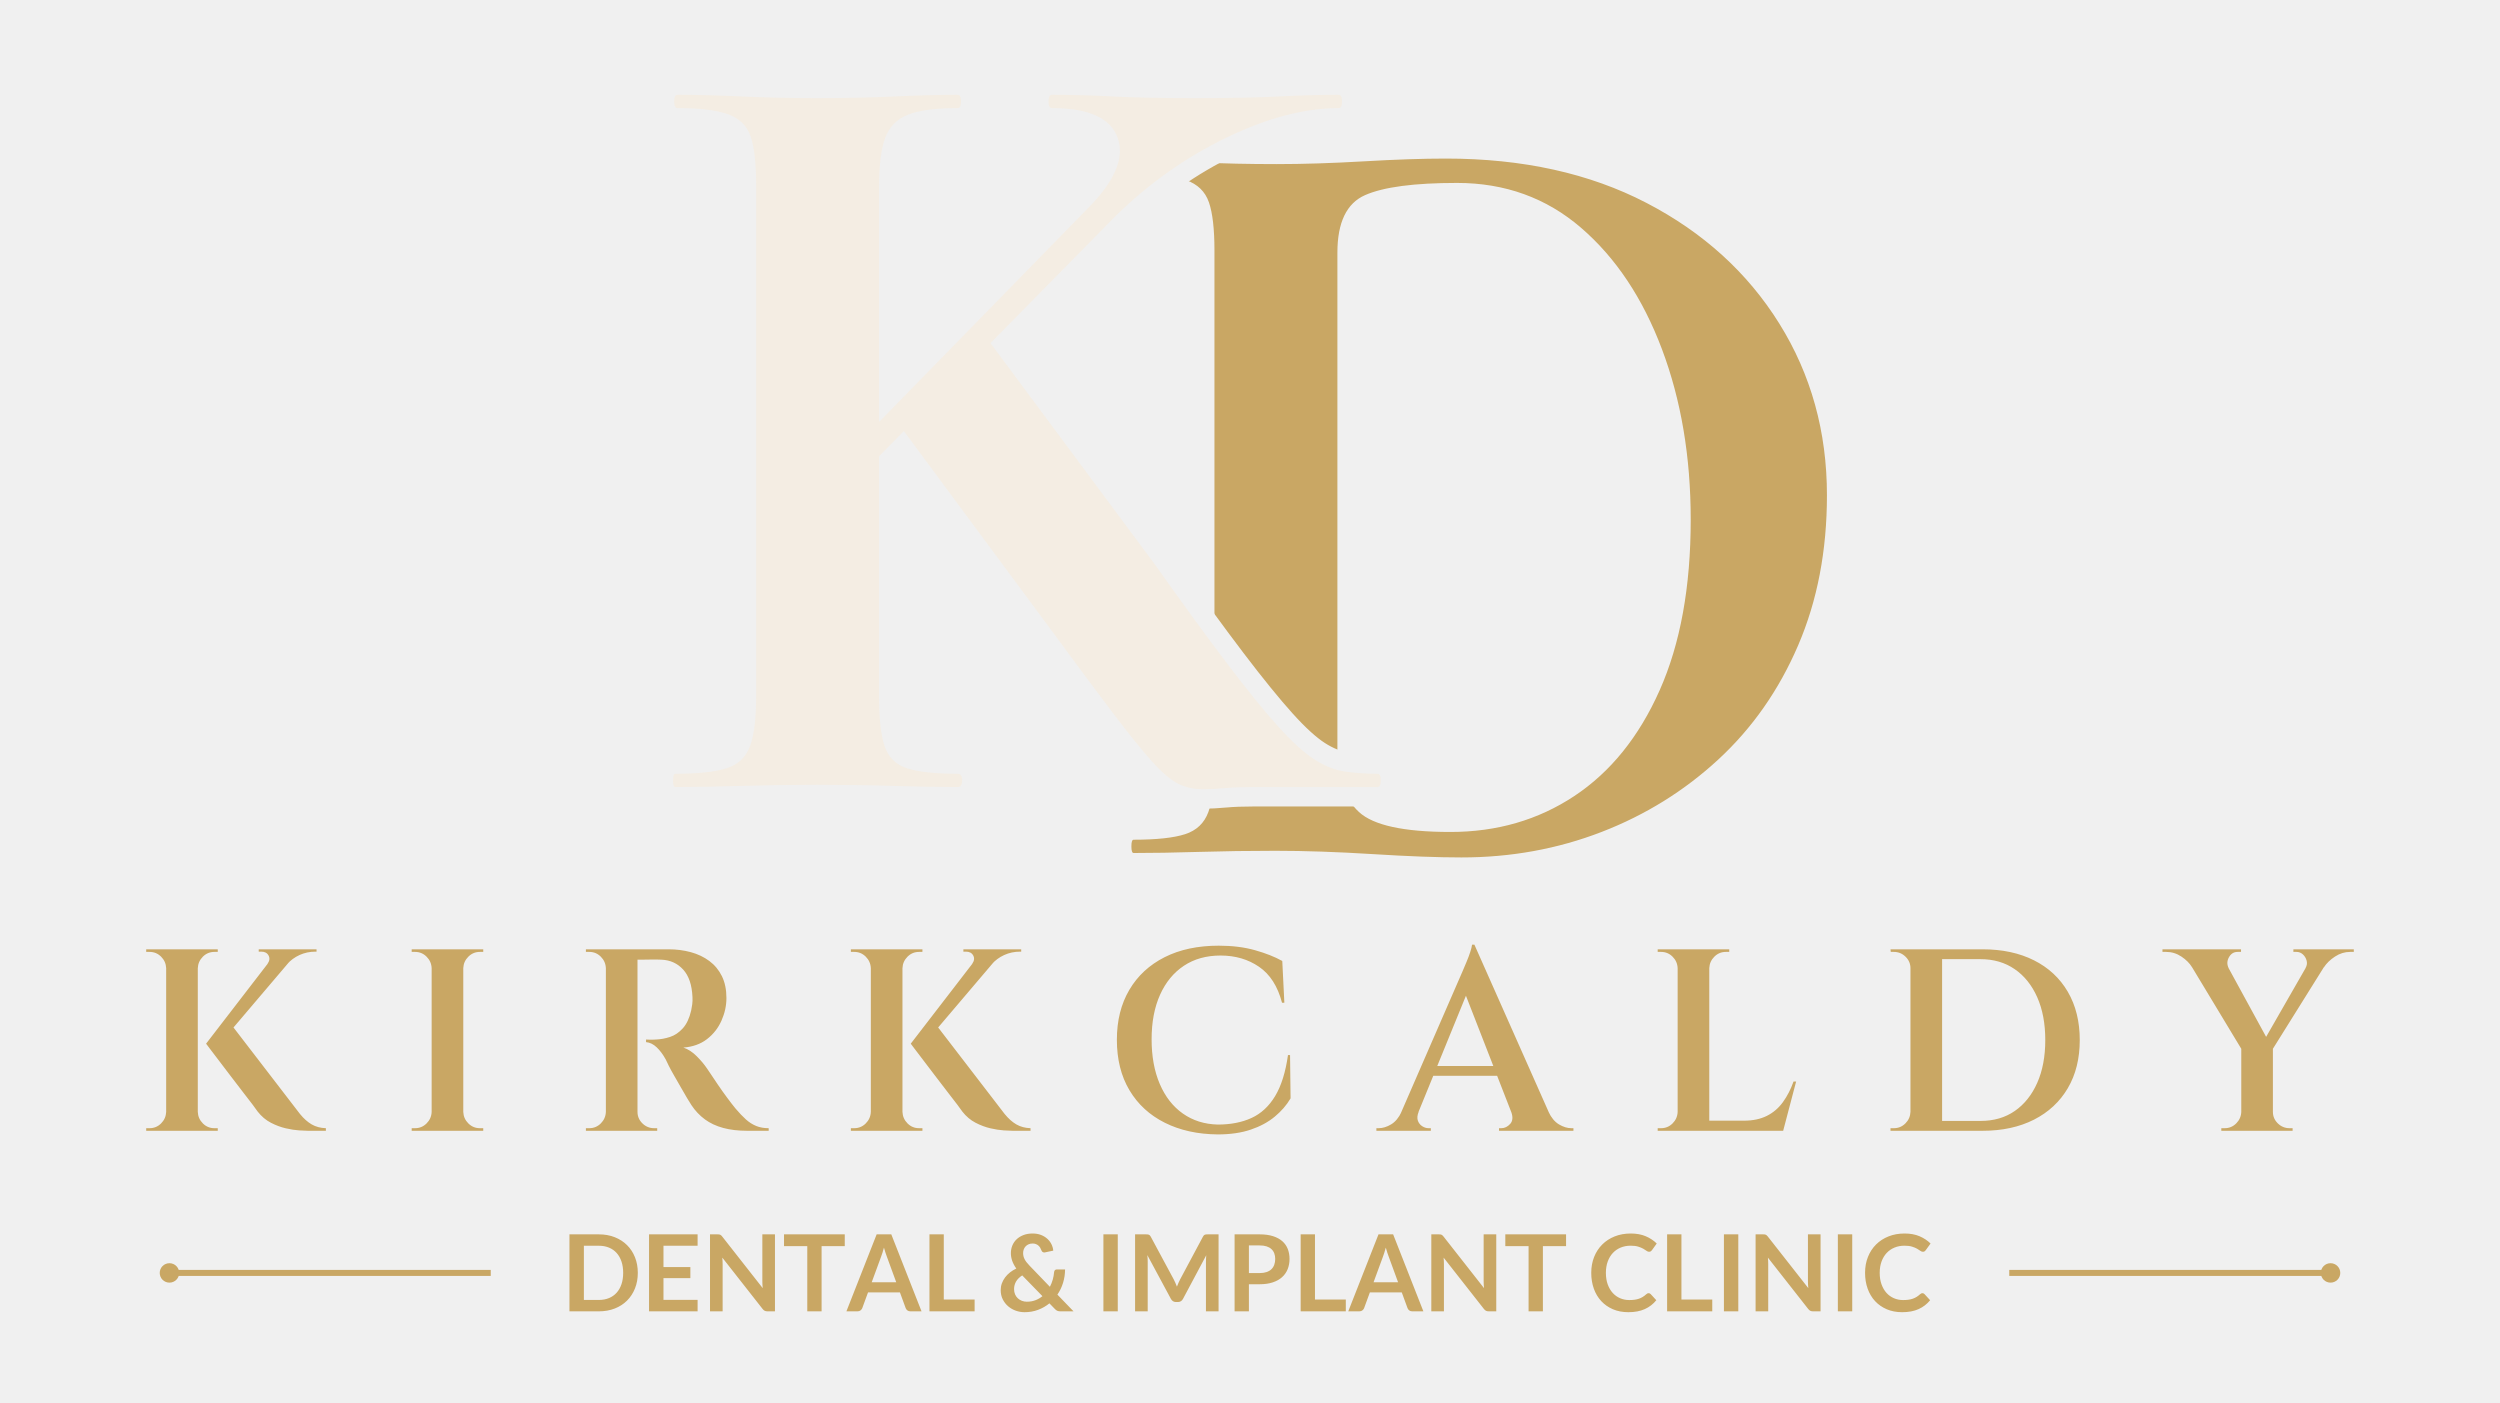
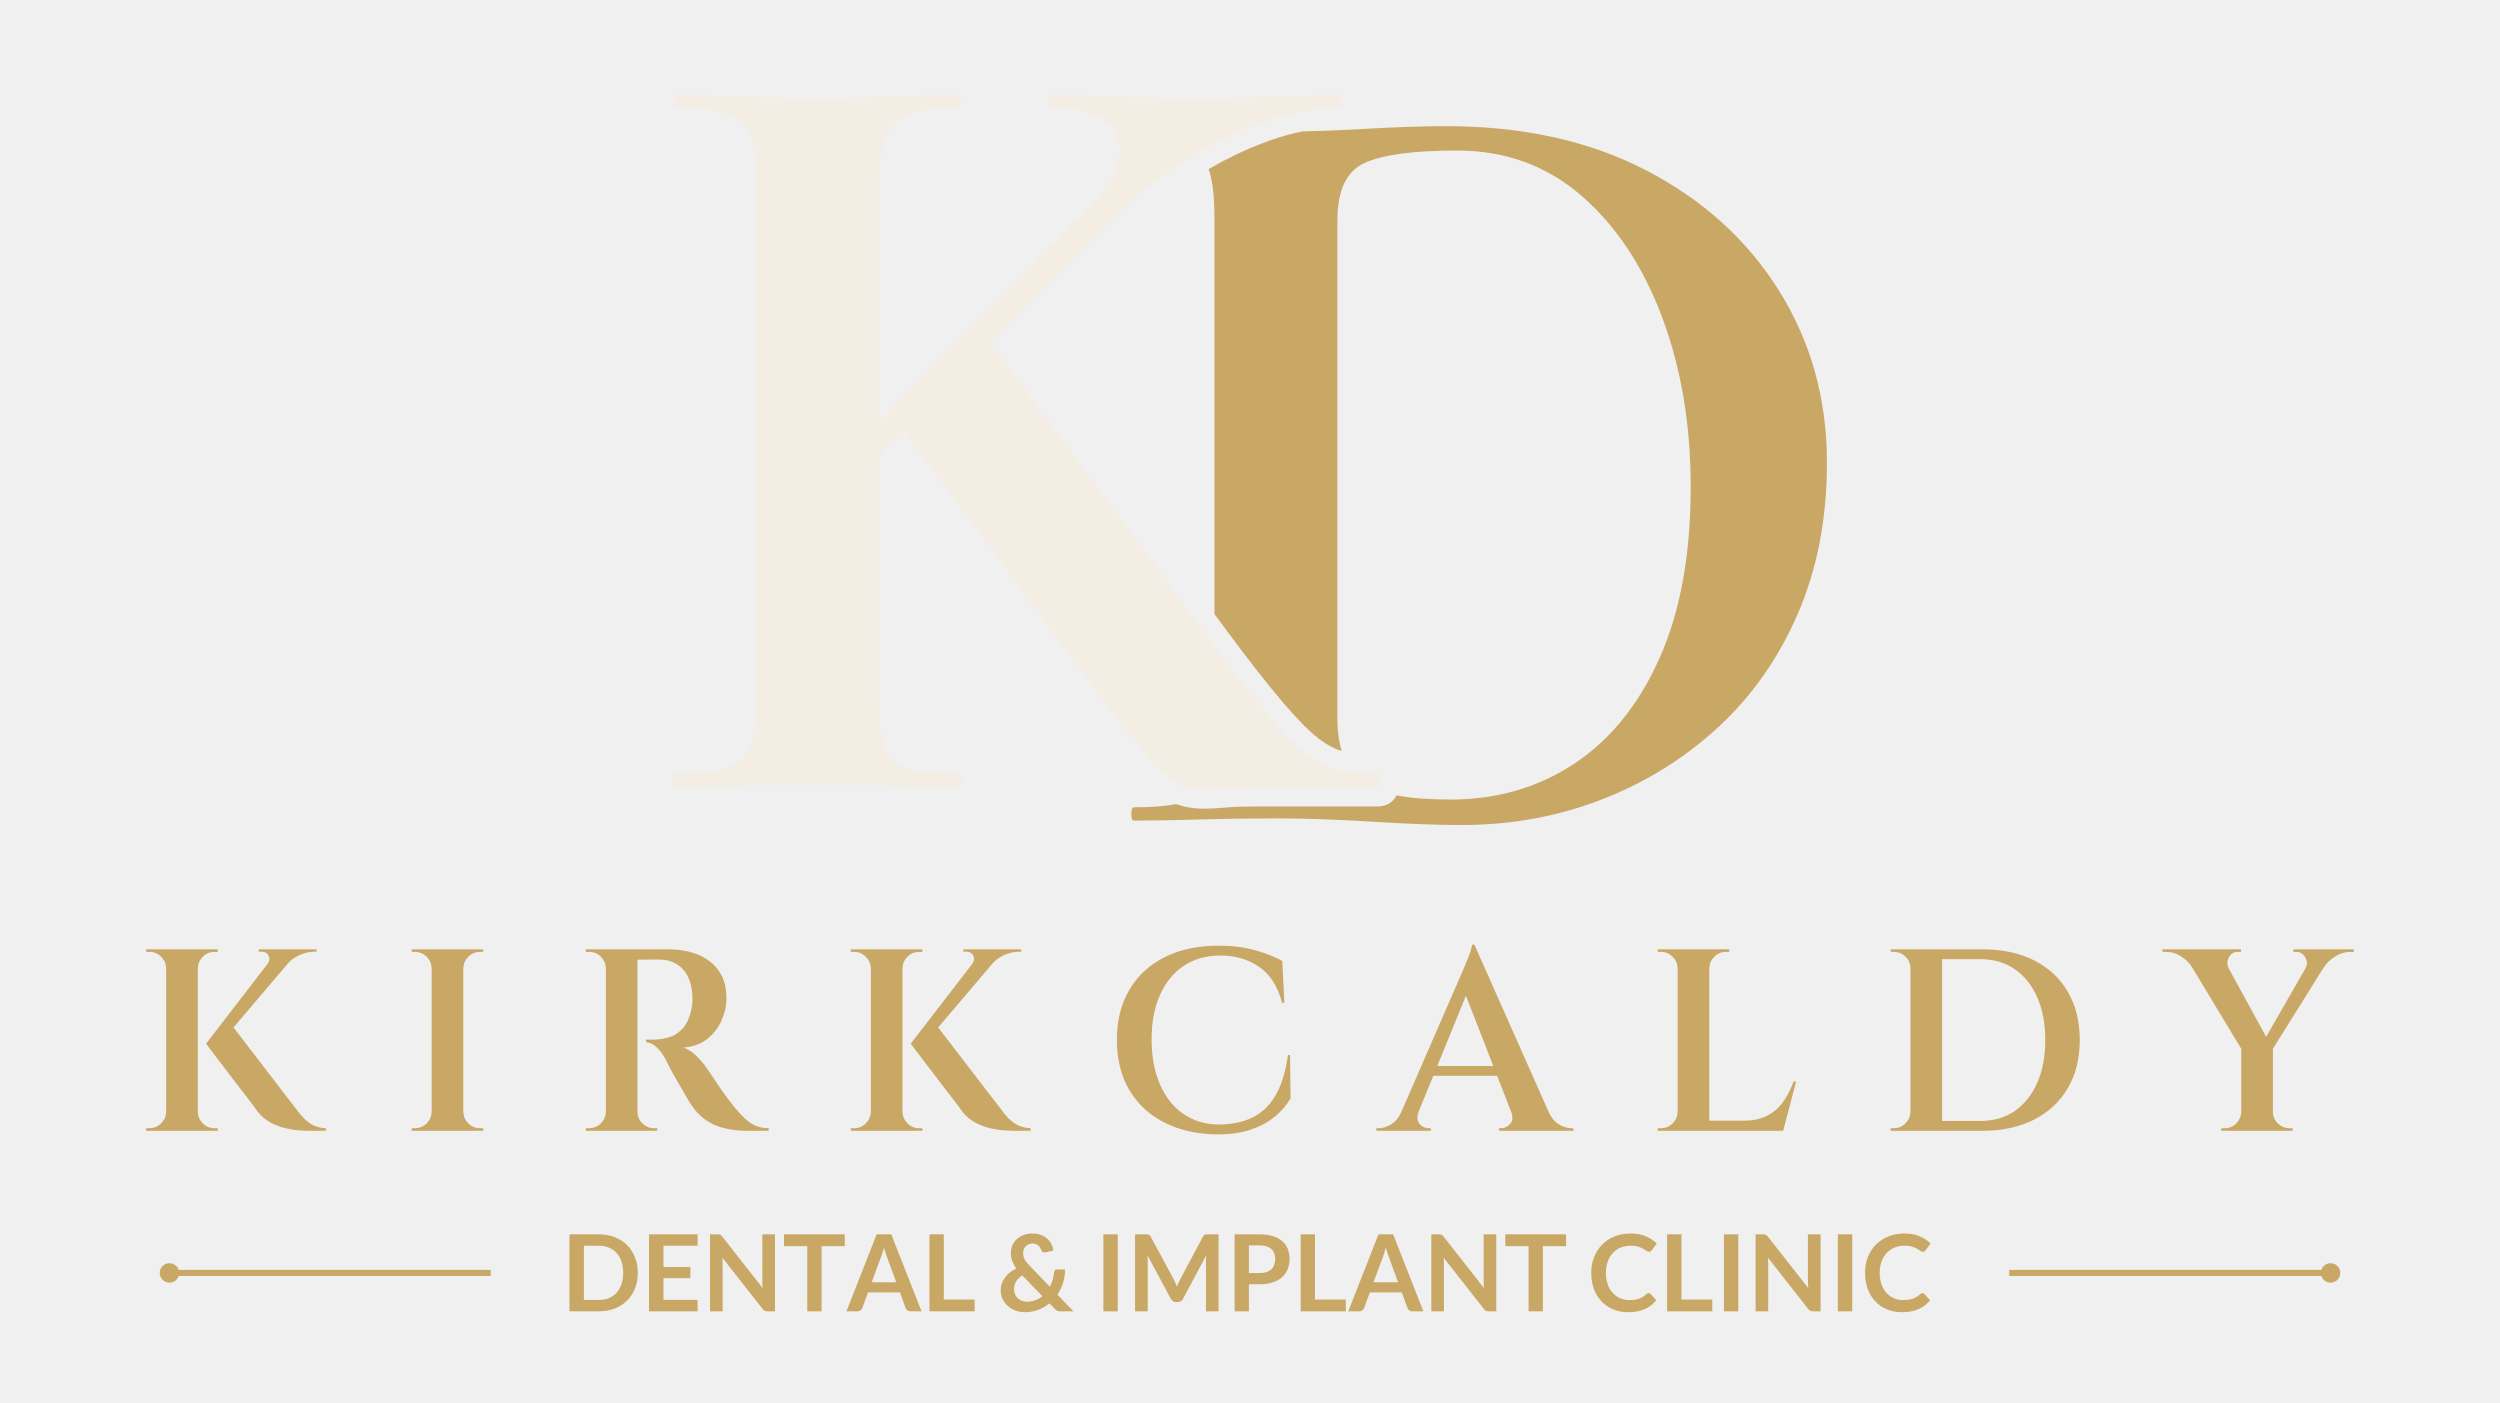
<svg xmlns="http://www.w3.org/2000/svg" viewBox="0 0 1080 606" width="1080" height="606" role="img" aria-label="Kirkcaldy Dental &amp; Implant Clinic">
  <g fill="#C9A764">
-     <defs>
-       <mask id="kdmask54040" maskUnits="userSpaceOnUse" x="-10000" y="-10000" width="20000" height="20000">
-         <rect x="-10000" y="-10000" width="20000" height="20000" fill="#fff" />
-         <path d="M326.646 301.244V79.713Q326.646 65.837 324.254 58.9Q321.861 51.962 314.445 49.33Q307.029 46.699 292.675 46.699Q291.239 46.699 291.239 43.828Q291.239 40.957 292.675 40.957Q305.115 40.957 320.426 41.675Q335.737 42.392 352.962 42.392Q371.144 42.392 386.455 41.675Q401.766 40.957 413.727 40.957Q415.163 40.957 415.163 43.828Q415.163 46.699 413.727 46.699Q399.373 46.699 392.196 49.569Q385.019 52.44 382.388 59.617Q379.756 66.794 379.756 80.67V301.244Q379.756 315.12 382.148 322.297Q384.541 329.474 391.718 331.866Q398.895 334.258 413.727 334.258Q415.641 334.258 415.641 337.129Q415.641 340.0 413.727 340.0Q401.287 340.0 386.215 339.522Q371.144 339.043 352.962 339.043Q335.737 339.043 319.947 339.522Q304.158 340.0 291.718 340.0Q290.761 340.0 290.761 337.129Q290.761 334.258 291.718 334.258Q306.55 334.258 313.967 331.866Q321.383 329.474 324.014 322.297Q326.646 315.12 326.646 301.244ZM452.962 270.622 387.411 182.105 425.689 145.263 498.895 243.828Q517.555 270.144 530.474 287.129Q543.392 304.115 552.244 313.923Q561.096 323.732 567.794 328.038Q574.493 332.344 580.952 333.301Q587.411 334.258 595.067 334.258Q596.502 334.258 596.502 337.129Q596.502 340.0 595.067 340.0Q574.014 340.0 561.096 340.0Q548.177 340.0 541.478 340.0Q534.301 340.0 529.038 340.478Q523.775 340.957 519.947 340.957Q513.727 340.957 508.943 338.565Q504.158 336.172 497.699 328.995Q491.239 321.818 480.713 307.943Q470.187 294.067 452.962 270.622ZM346.263 216.555 469.708 90.239Q487.411 72.536 482.866 59.617Q478.321 46.699 454.397 46.699Q452.962 46.699 452.962 43.828Q452.962 40.957 454.397 40.957Q467.316 40.957 480.713 41.675Q494.11 42.392 516.12 42.392Q539.086 42.392 552.483 41.675Q565.88 40.957 578.321 40.957Q579.756 40.957 579.756 43.828Q579.756 46.699 578.321 46.699Q556.311 46.699 529.995 59.378Q503.679 72.057 482.148 93.11L359.182 217.99Z" fill="#000" stroke="#000" stroke-width="16.80" stroke-linejoin="round" />
-       </mask>
-     </defs>
-     <path mask="url(#kdmask54040)" d="M631.344 370.414Q616.033 370.414 593.067 368.978Q570.1 367.543 550.962 367.543Q533.737 367.543 517.947 368.022Q502.158 368.5 489.718 368.5Q488.761 368.5 488.761 365.629Q488.761 362.758 489.718 362.758Q504.55 362.758 511.967 360.366Q519.383 357.974 522.014 350.797Q524.646 343.62 524.646 329.744V108.213Q524.646 94.337 522.254 87.4Q519.861 80.462 512.445 77.83Q505.029 75.199 490.675 75.199Q489.239 75.199 489.239 72.328Q489.239 69.457 490.675 69.457Q503.115 69.457 518.426 70.175Q533.737 70.892 551.44 70.892Q568.665 70.892 589.239 69.696Q609.813 68.5 624.646 68.5Q674.407 68.5 711.249 87.639Q748.091 106.778 768.665 139.792Q789.239 172.806 789.239 213.955Q789.239 249.84 776.799 278.787Q764.359 307.734 742.349 328.069Q720.34 348.404 691.871 359.409Q663.402 370.414 631.344 370.414ZM626.56 359.409Q656.703 359.409 680.148 343.859Q703.593 328.309 716.99 298.165Q730.388 268.022 730.388 224.481Q730.388 183.811 717.947 150.797Q705.507 117.782 683.019 98.404Q660.531 79.026 629.431 79.026Q601.679 79.026 589.718 84.289Q577.756 89.553 577.756 109.17V324.481Q577.756 342.184 587.086 350.797Q596.416 359.409 626.56 359.409Z" />
+     <path d="M631.344 356.414Q616.034 356.414 593.067 354.978Q570.1 353.543 550.962 353.543Q533.737 353.543 517.947 354.022Q502.158 354.5 489.718 354.5Q488.761 354.5 488.761 351.629Q488.761 348.758 489.718 348.758Q501.102 348.758 508.117 347.349Q513.529 349.357 519.947 349.357Q524.156 349.357 529.799 348.844Q534.683 348.4 541.478 348.4H595.067Q600.653 348.4 603.353 343.61Q612.783 345.409 626.56 345.409Q656.703 345.409 680.148 329.859Q703.593 314.309 716.99 284.165Q730.388 254.022 730.388 210.481Q730.388 169.811 717.947 136.797Q705.507 103.782 683.019 84.404Q660.531 65.026 629.431 65.026Q601.679 65.026 589.718 70.289Q577.756 75.553 577.756 95.17V310.481Q577.756 318.347 579.598 324.419Q576.101 323.393 572.337 320.972Q566.581 317.272 558.48 308.296Q549.865 298.749 537.16 282.044Q531.477 274.572 524.646 265.242V94.213Q524.646 80.337 522.254 73.4Q522.193 73.224 522.13 73.052Q527.761 69.779 533.641 66.945Q548.98 59.555 562.57 56.775Q575.115 56.517 589.239 55.696Q609.813 54.5 624.646 54.5Q674.407 54.5 711.249 73.639Q748.091 92.778 768.665 125.792Q789.239 158.806 789.239 199.955Q789.239 235.84 776.799 264.787Q764.359 293.734 742.349 314.069Q720.34 334.404 691.871 345.409Q663.402 356.414 631.344 356.414Z" />
    <path data-kd="K" fill="#F4EDE3" d="M326.646 301.244V79.713Q326.646 65.837 324.254 58.9Q321.861 51.962 314.445 49.33Q307.029 46.699 292.675 46.699Q291.239 46.699 291.239 43.828Q291.239 40.957 292.675 40.957Q305.115 40.957 320.426 41.675Q335.737 42.392 352.962 42.392Q371.144 42.392 386.455 41.675Q401.766 40.957 413.727 40.957Q415.163 40.957 415.163 43.828Q415.163 46.699 413.727 46.699Q399.373 46.699 392.196 49.569Q385.019 52.44 382.388 59.617Q379.756 66.794 379.756 80.67V301.244Q379.756 315.12 382.148 322.297Q384.541 329.474 391.718 331.866Q398.895 334.258 413.727 334.258Q415.641 334.258 415.641 337.129Q415.641 340.0 413.727 340.0Q401.287 340.0 386.215 339.522Q371.144 339.043 352.962 339.043Q335.737 339.043 319.947 339.522Q304.158 340.0 291.718 340.0Q290.761 340.0 290.761 337.129Q290.761 334.258 291.718 334.258Q306.55 334.258 313.967 331.866Q321.383 329.474 324.014 322.297Q326.646 315.12 326.646 301.244ZM452.962 270.622 387.411 182.105 425.689 145.263 498.895 243.828Q517.555 270.144 530.474 287.129Q543.392 304.115 552.244 313.923Q561.096 323.732 567.794 328.038Q574.493 332.344 580.952 333.301Q587.411 334.258 595.067 334.258Q596.502 334.258 596.502 337.129Q596.502 340.0 595.067 340.0Q574.014 340.0 561.096 340.0Q548.177 340.0 541.478 340.0Q534.301 340.0 529.038 340.478Q523.775 340.957 519.947 340.957Q513.727 340.957 508.943 338.565Q504.158 336.172 497.699 328.995Q491.239 321.818 480.713 307.943Q470.187 294.067 452.962 270.622ZM346.263 216.555 469.708 90.239Q487.411 72.536 482.866 59.617Q478.321 46.699 454.397 46.699Q452.962 46.699 452.962 43.828Q452.962 40.957 454.397 40.957Q467.316 40.957 480.713 41.675Q494.11 42.392 516.12 42.392Q539.086 42.392 552.483 41.675Q565.88 40.957 578.321 40.957Q579.756 40.957 579.756 43.828Q579.756 46.699 578.321 46.699Q556.311 46.699 529.995 59.378Q503.679 72.057 482.148 93.11L359.182 217.99Z" />
    <path d="M99.448 442.02 129.576 481.22Q132.04 484.244 134.672 485.756Q137.304 487.268 140.776 487.38V488.5H133.048Q131.816 488.5 129.24 488.332Q126.664 488.164 123.472 487.436Q120.28 486.708 117.032 485.028Q113.784 483.348 111.32 480.212Q110.984 479.652 109.248 477.356Q107.512 475.06 104.936 471.756Q102.36 468.452 99.616 464.812Q96.872 461.172 94.464 458.036Q92.056 454.9 90.544 452.884Q89.032 450.868 89.032 450.868ZM128.904 410.884 95.304 450.42 89.032 450.868 119.832 410.884ZM136.744 410.1V411.108H136.296Q132.6 411.108 129.408 412.564Q126.216 414.02 123.976 416.596L115.576 416.372Q116.92 414.468 116.024 412.788Q115.128 411.108 112.888 411.108H111.768V410.1H136.296ZM85.448 410.1V488.5H71.784V410.1ZM72.12 480.324V488.5H63.16V487.38Q63.272 487.38 63.888 487.38Q64.504 487.38 64.616 487.38Q67.528 487.38 69.6 485.308Q71.672 483.236 71.784 480.324ZM72.12 418.276H71.784Q71.672 415.364 69.6 413.292Q67.528 411.22 64.616 411.22Q64.504 411.22 63.888 411.22Q63.272 411.22 63.16 411.22V410.1H72.12ZM85.112 480.324H85.448Q85.56 483.236 87.632 485.308Q89.704 487.38 92.616 487.38Q92.616 487.38 93.288 487.38Q93.96 487.38 94.072 487.38V488.5H85.112ZM85.112 418.276V410.1H94.072V411.22Q93.96 411.22 93.288 411.22Q92.616 411.22 92.616 411.22Q89.704 411.22 87.632 413.292Q85.56 415.364 85.448 418.276ZM200.136 410.1V488.5H186.472V410.1ZM186.808 480.324V488.5H177.848V487.38Q177.848 487.38 178.576 487.38Q179.304 487.38 179.304 487.38Q182.216 487.38 184.288 485.308Q186.36 483.236 186.472 480.324ZM186.808 418.276H186.472Q186.36 415.364 184.288 413.292Q182.216 411.22 179.304 411.22Q179.304 411.22 178.576 411.22Q177.848 411.22 177.848 411.22V410.1H186.808ZM199.8 480.324H200.136Q200.248 483.236 202.32 485.308Q204.392 487.38 207.304 487.38Q207.304 487.38 207.976 487.38Q208.648 487.38 208.76 487.38V488.5H199.8ZM199.8 418.276V410.1H208.76V411.22Q208.648 411.22 207.976 411.22Q207.304 411.22 207.304 411.22Q204.392 411.22 202.32 413.292Q200.248 415.364 200.136 418.276ZM273.944 410.1H288.84Q293.88 410.1 298.416 411.332Q302.952 412.564 306.424 415.14Q309.896 417.716 311.856 421.692Q313.816 425.668 313.816 431.156Q313.816 436.084 311.688 440.9Q309.56 445.716 305.416 448.908Q301.272 452.1 295.224 452.548Q298.248 453.556 300.992 456.3Q303.736 459.044 305.528 461.732Q305.64 461.844 306.928 463.804Q308.216 465.764 310.12 468.564Q312.024 471.364 314.096 474.164Q316.168 476.964 317.736 478.868Q320.2 481.78 322.272 483.628Q324.344 485.476 326.696 486.428Q329.048 487.38 332.072 487.38V488.5H322.776Q316.952 488.5 312.416 487.268Q307.88 486.036 304.52 483.572Q301.16 481.108 298.696 477.412Q298.024 476.404 296.792 474.332Q295.56 472.26 294.104 469.684Q292.648 467.108 291.248 464.7Q289.848 462.292 288.896 460.388Q287.944 458.484 287.608 457.7Q285.816 454.452 283.688 452.436Q281.56 450.42 279.096 450.196V449.076Q279.32 449.076 280.552 449.132Q281.784 449.188 283.352 449.076Q286.376 448.964 289.456 447.956Q292.536 446.948 295 444.204Q297.464 441.46 298.584 436.532Q298.808 435.524 299.032 433.956Q299.256 432.388 299.144 430.708Q298.808 422.868 295.112 418.836Q291.416 414.804 285.704 414.58Q283.576 414.468 281.224 414.524Q278.872 414.58 277.136 414.58Q275.4 414.58 275.064 414.58Q275.064 414.468 274.784 413.348Q274.504 412.228 274.224 411.164Q273.944 410.1 273.944 410.1ZM275.4 410.1V488.5H261.736V410.1ZM262.072 480.324V488.5H253.112V487.38Q253.224 487.38 253.84 487.38Q254.456 487.38 254.568 487.38Q257.48 487.38 259.552 485.308Q261.624 483.236 261.736 480.324ZM262.072 418.276H261.736Q261.624 415.364 259.552 413.292Q257.48 411.22 254.568 411.22Q254.456 411.22 253.84 411.22Q253.224 411.22 253.112 411.22V410.1H262.072ZM275.064 480.324H275.4Q275.4 483.236 277.528 485.308Q279.656 487.38 282.568 487.38Q282.68 487.38 283.296 487.38Q283.912 487.38 283.912 487.38V488.5H275.064ZM403.864 442.02 433.992 481.22Q436.456 484.244 439.088 485.756Q441.72 487.268 445.192 487.38V488.5H437.464Q436.232 488.5 433.656 488.332Q431.08 488.164 427.888 487.436Q424.696 486.708 421.448 485.028Q418.2 483.348 415.736 480.212Q415.4 479.652 413.664 477.356Q411.928 475.06 409.352 471.756Q406.776 468.452 404.032 464.812Q401.288 461.172 398.88 458.036Q396.472 454.9 394.96 452.884Q393.448 450.868 393.448 450.868ZM433.32 410.884 399.72 450.42 393.448 450.868 424.248 410.884ZM441.16 410.1V411.108H440.712Q437.016 411.108 433.824 412.564Q430.632 414.02 428.392 416.596L419.992 416.372Q421.336 414.468 420.44 412.788Q419.544 411.108 417.304 411.108H416.184V410.1H440.712ZM389.864 410.1V488.5H376.2V410.1ZM376.536 480.324V488.5H367.576V487.38Q367.688 487.38 368.304 487.38Q368.92 487.38 369.032 487.38Q371.944 487.38 374.016 485.308Q376.088 483.236 376.2 480.324ZM376.536 418.276H376.2Q376.088 415.364 374.016 413.292Q371.944 411.22 369.032 411.22Q368.92 411.22 368.304 411.22Q367.688 411.22 367.576 411.22V410.1H376.536ZM389.528 480.324H389.864Q389.976 483.236 392.048 485.308Q394.12 487.38 397.032 487.38Q397.032 487.38 397.704 487.38Q398.376 487.38 398.488 487.38V488.5H389.528ZM389.528 418.276V410.1H398.488V411.22Q398.376 411.22 397.704 411.22Q397.032 411.22 397.032 411.22Q394.12 411.22 392.048 413.292Q389.976 415.364 389.864 418.276ZM557.304 455.796 557.528 474.5Q554.952 478.868 550.696 482.396Q546.44 485.924 540.336 487.996Q534.232 490.068 526.056 490.068Q513.064 489.956 503.208 485.028Q493.352 480.1 487.92 470.972Q482.488 461.844 482.488 449.188Q482.488 436.756 487.864 427.628Q493.24 418.5 503.096 413.516Q512.952 408.532 526.504 408.532Q535.24 408.532 542.184 410.492Q549.128 412.452 553.944 415.14L554.84 433.172H553.832Q551.032 422.532 543.92 417.66Q536.808 412.788 527.288 412.788Q518.104 412.788 511.44 417.212Q504.776 421.636 501.136 429.756Q497.496 437.876 497.496 448.964Q497.496 460.052 501.024 468.284Q504.552 476.516 510.992 481.052Q517.432 485.588 526.056 485.812Q534.456 485.812 540.672 482.956Q546.888 480.1 550.864 473.492Q554.84 466.884 556.408 455.796ZM636.936 408.084 672.328 487.828H655.752L631.672 426.004ZM612.856 480.324Q611.96 482.564 612.52 484.132Q613.08 485.7 614.424 486.54Q615.768 487.38 617.112 487.38H618.12V488.5H594.6V487.38Q594.6 487.38 595.104 487.38Q595.608 487.38 595.608 487.38Q598.184 487.38 600.928 485.756Q603.672 484.132 605.464 480.324ZM636.936 408.084 637.496 419.844 609.608 488.164H601.992L630.888 421.748Q631.112 421.3 631.84 419.564Q632.568 417.828 633.52 415.588Q634.472 413.348 635.144 411.276Q635.816 409.204 635.928 408.084ZM650.04 460.5V464.756H616.328V460.5ZM652.84 480.324H668.968Q670.76 484.132 673.504 485.756Q676.248 487.38 678.824 487.38Q678.824 487.38 679.272 487.38Q679.72 487.38 679.72 487.38V488.5H647.576V487.38H648.584Q650.712 487.38 652.392 485.532Q654.072 483.684 652.84 480.324ZM738.408 410.1V488.5H724.744V410.1ZM768.088 484.132 769.992 488.5H738.072V484.132ZM775.928 467.22 770.328 488.5H749.384L753.416 484.132Q759.128 484.132 763.272 482.06Q767.416 479.988 770.216 476.124Q773.016 472.26 774.808 467.22ZM725.08 480.324V488.5H716.12V487.38Q716.12 487.38 716.848 487.38Q717.576 487.38 717.576 487.38Q720.488 487.38 722.56 485.308Q724.632 483.236 724.744 480.324ZM725.08 418.276H724.744Q724.632 415.364 722.56 413.292Q720.488 411.22 717.576 411.22Q717.576 411.22 716.848 411.22Q716.12 411.22 716.12 411.22V410.1H725.08ZM738.072 418.276V410.1H747.032V411.22Q746.92 411.22 746.248 411.22Q745.576 411.22 745.576 411.22Q742.664 411.22 740.592 413.292Q738.52 415.364 738.408 418.276ZM856.456 410.1Q869.224 410.1 878.688 414.86Q888.152 419.62 893.304 428.468Q898.456 437.316 898.456 449.3Q898.456 461.284 893.304 470.076Q888.152 478.868 878.688 483.684Q869.224 488.5 856.456 488.5H830.696L830.584 484.244Q832.712 484.244 835.904 484.244Q839.096 484.244 842.512 484.244Q845.928 484.244 848.896 484.244Q851.864 484.244 853.712 484.244Q855.56 484.244 855.56 484.244Q864.184 484.244 870.4 479.932Q876.616 475.62 880.088 467.78Q883.56 459.94 883.56 449.3Q883.56 438.66 880.088 430.82Q876.616 422.98 870.344 418.668Q864.072 414.356 855.56 414.356Q855.56 414.356 853.6 414.356Q851.64 414.356 848.56 414.356Q845.48 414.356 841.896 414.356Q838.312 414.356 835.008 414.356Q831.704 414.356 829.464 414.356V410.1ZM838.984 410.1V488.5H825.32V410.1ZM825.656 480.324V488.5H816.696V487.38Q816.696 487.38 817.424 487.38Q818.152 487.38 818.152 487.38Q821.064 487.38 823.136 485.308Q825.208 483.236 825.32 480.324ZM825.656 418.276H825.32Q825.32 415.364 823.192 413.292Q821.064 411.22 818.152 411.22Q818.152 411.22 817.48 411.22Q816.808 411.22 816.808 411.22L816.696 410.1H825.656ZM958.376 410.212 981 451.652 968.792 454.004 942.36 410.212ZM981.896 452.436V488.5H968.232V452.436ZM1000.6 410.212H1008.664L980.888 454.676L975.736 453.556ZM996.008 418.164Q996.904 416.596 996.456 414.972Q996.008 413.348 994.832 412.284Q993.656 411.22 992.088 411.22Q992.088 411.22 991.416 411.22Q990.744 411.22 990.744 411.22V410.1H1016.84V411.22H1015.272Q1011.8 411.22 1008.72 413.236Q1005.64 415.252 1003.96 417.828ZM962.744 418.164 946.952 417.828Q945.384 415.252 942.36 413.236Q939.336 411.22 935.752 411.22H934.184V410.1H968.12V411.22Q968.12 411.22 967.392 411.22Q966.664 411.22 966.664 411.22Q964.2 411.22 962.912 413.516Q961.624 415.812 962.744 418.164ZM968.568 480.324V488.5H959.608V487.38Q959.608 487.38 960.28 487.38Q960.952 487.38 961.064 487.38Q963.976 487.38 966.048 485.308Q968.12 483.236 968.232 480.324ZM981.56 480.324H981.896Q981.896 483.236 984.024 485.308Q986.152 487.38 989.064 487.38Q989.064 487.38 989.736 487.38Q990.408 487.38 990.408 487.38V488.5H981.56Z" />
    <path d="M275.535 549.871Q275.535 553.528 274.316 556.587Q273.097 559.646 270.889 561.854Q268.681 564.062 265.576 565.281Q262.471 566.5 258.699 566.5H246.003V533.242H258.699Q262.471 533.242 265.576 534.472Q268.681 535.703 270.889 537.899Q273.097 540.096 274.316 543.155Q275.535 546.214 275.535 549.871ZM269.21 549.871Q269.21 547.134 268.474 544.961Q267.738 542.787 266.381 541.281Q265.024 539.774 263.08 538.969Q261.137 538.164 258.699 538.164H252.236V561.578H258.699Q261.137 561.578 263.08 560.773Q265.024 559.968 266.381 558.462Q267.738 556.955 268.474 554.782Q269.21 552.608 269.21 549.871ZM301.364 533.242V538.164H286.621V547.387H298.236V552.148H286.621V561.555H301.364V566.5H280.388V533.242ZM309.966 533.242Q310.38 533.242 310.656 533.276Q310.932 533.311 311.15 533.415Q311.369 533.518 311.576 533.714Q311.783 533.909 312.036 534.231L329.493 556.472Q329.401 555.667 329.366 554.897Q329.332 554.126 329.332 553.459V533.242H334.783V566.5H331.586Q330.85 566.5 330.367 566.27Q329.884 566.04 329.424 565.442L312.036 543.293Q312.105 544.029 312.139 544.754Q312.174 545.478 312.174 546.076V566.5H306.723V533.242H309.966ZM364.936 533.242V538.325H354.931V566.5H348.744V538.325H338.693V533.242ZM398.102 566.5H393.318Q392.513 566.5 391.995 566.098Q391.478 565.695 391.248 565.097L388.764 558.312H374.987L372.503 565.097Q372.319 565.626 371.778 566.063Q371.238 566.5 370.456 566.5H365.649L378.713 533.242H385.038ZM376.574 553.942H387.177L383.129 542.879Q382.853 542.143 382.519 541.143Q382.186 540.142 381.864 538.969Q381.542 540.142 381.231 541.154Q380.921 542.166 380.622 542.925ZM407.716 561.394H421.033V566.5H401.529V533.242H407.716ZM446.08 532.874Q448.104 532.874 449.702 533.495Q451.301 534.116 452.439 535.151Q453.578 536.186 454.233 537.52Q454.889 538.854 455.004 540.28L451.393 541.039Q451.324 541.062 451.243 541.062Q451.163 541.062 451.094 541.062Q450.703 541.062 450.392 540.843Q450.082 540.625 449.898 540.165Q449.691 539.567 449.369 539.026Q449.047 538.486 448.587 538.083Q448.127 537.681 447.506 537.439Q446.885 537.198 446.08 537.198Q445.114 537.198 444.355 537.532Q443.596 537.865 443.067 538.428Q442.538 538.992 442.262 539.739Q441.986 540.487 441.986 541.315Q441.986 542.005 442.135 542.649Q442.285 543.293 442.607 543.937Q442.929 544.581 443.446 545.26Q443.964 545.938 444.723 546.72L453.555 555.897Q454.314 554.448 454.774 552.838Q455.234 551.228 455.372 549.572Q455.418 549.043 455.717 548.721Q456.016 548.399 456.545 548.399H460.11Q460.087 551.435 459.236 554.195Q458.385 556.955 456.798 559.278L463.767 566.5H458.201Q457.764 566.5 457.43 566.454Q457.097 566.408 456.798 566.282Q456.499 566.155 456.223 565.948Q455.947 565.741 455.648 565.419L453.348 563.05Q451.14 564.844 448.437 565.856Q445.735 566.868 442.584 566.868Q440.652 566.868 438.812 566.213Q436.972 565.557 435.523 564.315Q434.074 563.073 433.188 561.313Q432.303 559.554 432.303 557.346Q432.303 555.805 432.809 554.413Q433.315 553.022 434.212 551.826Q435.109 550.63 436.339 549.664Q437.57 548.698 439.042 548.008Q437.823 546.283 437.259 544.639Q436.696 542.994 436.696 541.361Q436.696 539.636 437.328 538.083Q437.961 536.531 439.168 535.381Q440.376 534.231 442.124 533.553Q443.872 532.874 446.08 532.874ZM438.076 556.886Q438.076 558.151 438.513 559.163Q438.95 560.175 439.709 560.876Q440.468 561.578 441.468 561.957Q442.469 562.337 443.596 562.337Q445.62 562.337 447.287 561.705Q448.955 561.072 450.335 559.945L441.595 550.975Q439.755 552.171 438.915 553.666Q438.076 555.161 438.076 556.886ZM482.88 566.5H476.67V533.242H482.88ZM507.053 552.7Q507.444 553.436 507.777 554.23Q508.111 555.023 508.433 555.828Q508.755 555.0 509.1 554.195Q509.445 553.39 509.836 552.654L519.68 534.231Q519.864 533.886 520.059 533.679Q520.255 533.472 520.496 533.38Q520.738 533.288 521.037 533.265Q521.336 533.242 521.75 533.242H526.419V566.5H520.968V545.018Q520.968 544.42 521.002 543.707Q521.037 542.994 521.106 542.258L511.055 561.118Q510.71 561.762 510.158 562.119Q509.606 562.475 508.87 562.475H508.019Q507.283 562.475 506.731 562.119Q506.179 561.762 505.834 561.118L495.645 542.189Q495.737 542.948 495.771 543.673Q495.806 544.397 495.806 545.018V566.5H490.355V533.242H495.024Q495.438 533.242 495.737 533.265Q496.036 533.288 496.277 533.38Q496.519 533.472 496.726 533.679Q496.933 533.886 497.117 534.231L507.053 552.7ZM539.529 554.793V566.5H533.342V533.242H544.175Q547.51 533.242 549.948 534.024Q552.386 534.806 553.973 536.209Q555.56 537.612 556.319 539.567Q557.078 541.522 557.078 543.845Q557.078 546.26 556.273 548.273Q555.468 550.285 553.858 551.734Q552.248 553.183 549.833 553.988Q547.418 554.793 544.175 554.793ZM539.529 549.963H544.175Q545.877 549.963 547.142 549.537Q548.407 549.112 549.235 548.318Q550.063 547.525 550.477 546.387Q550.891 545.248 550.891 543.845Q550.891 542.511 550.477 541.43Q550.063 540.349 549.235 539.59Q548.407 538.831 547.142 538.428Q545.877 538.026 544.175 538.026H539.529ZM568.072 561.394H581.389V566.5H561.885V533.242H568.072ZM614.9 566.5H610.116Q609.311 566.5 608.793 566.098Q608.276 565.695 608.046 565.097L605.562 558.312H591.785L589.301 565.097Q589.117 565.626 588.576 566.063Q588.036 566.5 587.254 566.5H582.447L595.511 533.242H601.836ZM593.372 553.942H603.975L599.927 542.879Q599.651 542.143 599.317 541.143Q598.984 540.142 598.662 538.969Q598.34 540.142 598.029 541.154Q597.719 542.166 597.42 542.925ZM621.57 533.242Q621.984 533.242 622.26 533.276Q622.536 533.311 622.754 533.415Q622.973 533.518 623.18 533.714Q623.387 533.909 623.64 534.231L641.097 556.472Q641.005 555.667 640.97 554.897Q640.936 554.126 640.936 553.459V533.242H646.387V566.5H643.19Q642.454 566.5 641.971 566.27Q641.488 566.04 641.028 565.442L623.64 543.293Q623.709 544.029 623.743 544.754Q623.778 545.478 623.778 546.076V566.5H618.327V533.242H621.57ZM676.539 533.242V538.325H666.534V566.5H660.347V538.325H650.297V533.242ZM712.213 558.657Q712.719 558.657 713.087 559.048L715.525 561.693Q713.501 564.2 710.545 565.534Q707.59 566.868 703.45 566.868Q699.747 566.868 696.791 565.603Q693.836 564.338 691.743 562.084Q689.65 559.83 688.534 556.702Q687.419 553.574 687.419 549.871Q687.419 546.122 688.661 543.005Q689.903 539.889 692.157 537.635Q694.411 535.381 697.55 534.128Q700.69 532.874 704.485 532.874Q708.188 532.874 710.959 534.059Q713.731 535.243 715.709 537.198L713.639 540.073Q713.455 540.349 713.167 540.556Q712.88 540.763 712.374 540.763Q711.845 540.763 711.293 540.349Q710.741 539.935 709.89 539.452Q709.039 538.969 707.739 538.555Q706.44 538.141 704.439 538.141Q702.093 538.141 700.126 538.957Q698.16 539.774 696.745 541.292Q695.331 542.81 694.537 544.984Q693.744 547.157 693.744 549.871Q693.744 552.677 694.537 554.862Q695.331 557.047 696.688 558.542Q698.045 560.037 699.885 560.831Q701.725 561.624 703.841 561.624Q705.106 561.624 706.129 561.486Q707.153 561.348 708.015 561.049Q708.878 560.75 709.648 560.279Q710.419 559.807 711.178 559.117Q711.408 558.91 711.661 558.784Q711.914 558.657 712.213 558.657ZM726.381 561.394H739.698V566.5H720.194V533.242H726.381ZM750.945 566.5H744.735V533.242H750.945ZM761.663 533.242Q762.077 533.242 762.352 533.276Q762.629 533.311 762.847 533.415Q763.066 533.518 763.273 533.714Q763.48 533.909 763.733 534.231L781.19 556.472Q781.097 555.667 781.063 554.897Q781.029 554.126 781.029 553.459V533.242H786.48V566.5H783.283Q782.547 566.5 782.063 566.27Q781.581 566.04 781.12 565.442L763.733 543.293Q763.802 544.029 763.836 544.754Q763.87 545.478 763.87 546.076V566.5H758.419V533.242H761.663ZM800.164 566.5H793.954V533.242H800.164ZM830.501 558.657Q831.007 558.657 831.375 559.048L833.813 561.693Q831.789 564.2 828.834 565.534Q825.878 566.868 821.738 566.868Q818.035 566.868 815.08 565.603Q812.124 564.338 810.031 562.084Q807.938 559.83 806.823 556.702Q805.707 553.574 805.707 549.871Q805.707 546.122 806.949 543.005Q808.191 539.889 810.445 537.635Q812.699 535.381 815.839 534.128Q818.978 532.874 822.773 532.874Q826.476 532.874 829.248 534.059Q832.019 535.243 833.997 537.198L831.927 540.073Q831.743 540.349 831.456 540.556Q831.168 540.763 830.662 540.763Q830.133 540.763 829.582 540.349Q829.029 539.935 828.178 539.452Q827.327 538.969 826.028 538.555Q824.728 538.141 822.727 538.141Q820.381 538.141 818.415 538.957Q816.448 539.774 815.034 541.292Q813.619 542.81 812.826 544.984Q812.032 547.157 812.032 549.871Q812.032 552.677 812.826 554.862Q813.619 557.047 814.976 558.542Q816.333 560.037 818.173 560.831Q820.013 561.624 822.129 561.624Q823.394 561.624 824.418 561.486Q825.441 561.348 826.304 561.049Q827.166 560.75 827.937 560.279Q828.707 559.807 829.466 559.117Q829.696 558.91 829.949 558.784Q830.202 558.657 830.501 558.657Z" />
  </g>
  <line x1="73.2" y1="549.9" x2="212.0" y2="549.9" stroke="#C9A764" stroke-width="2.6" />
  <circle cx="73.2" cy="549.9" r="4.2" fill="#C9A764" />
  <line x1="868.0" y1="549.9" x2="1006.8" y2="549.9" stroke="#C9A764" stroke-width="2.6" />
  <circle cx="1006.8" cy="549.9" r="4.2" fill="#C9A764" />
</svg>
